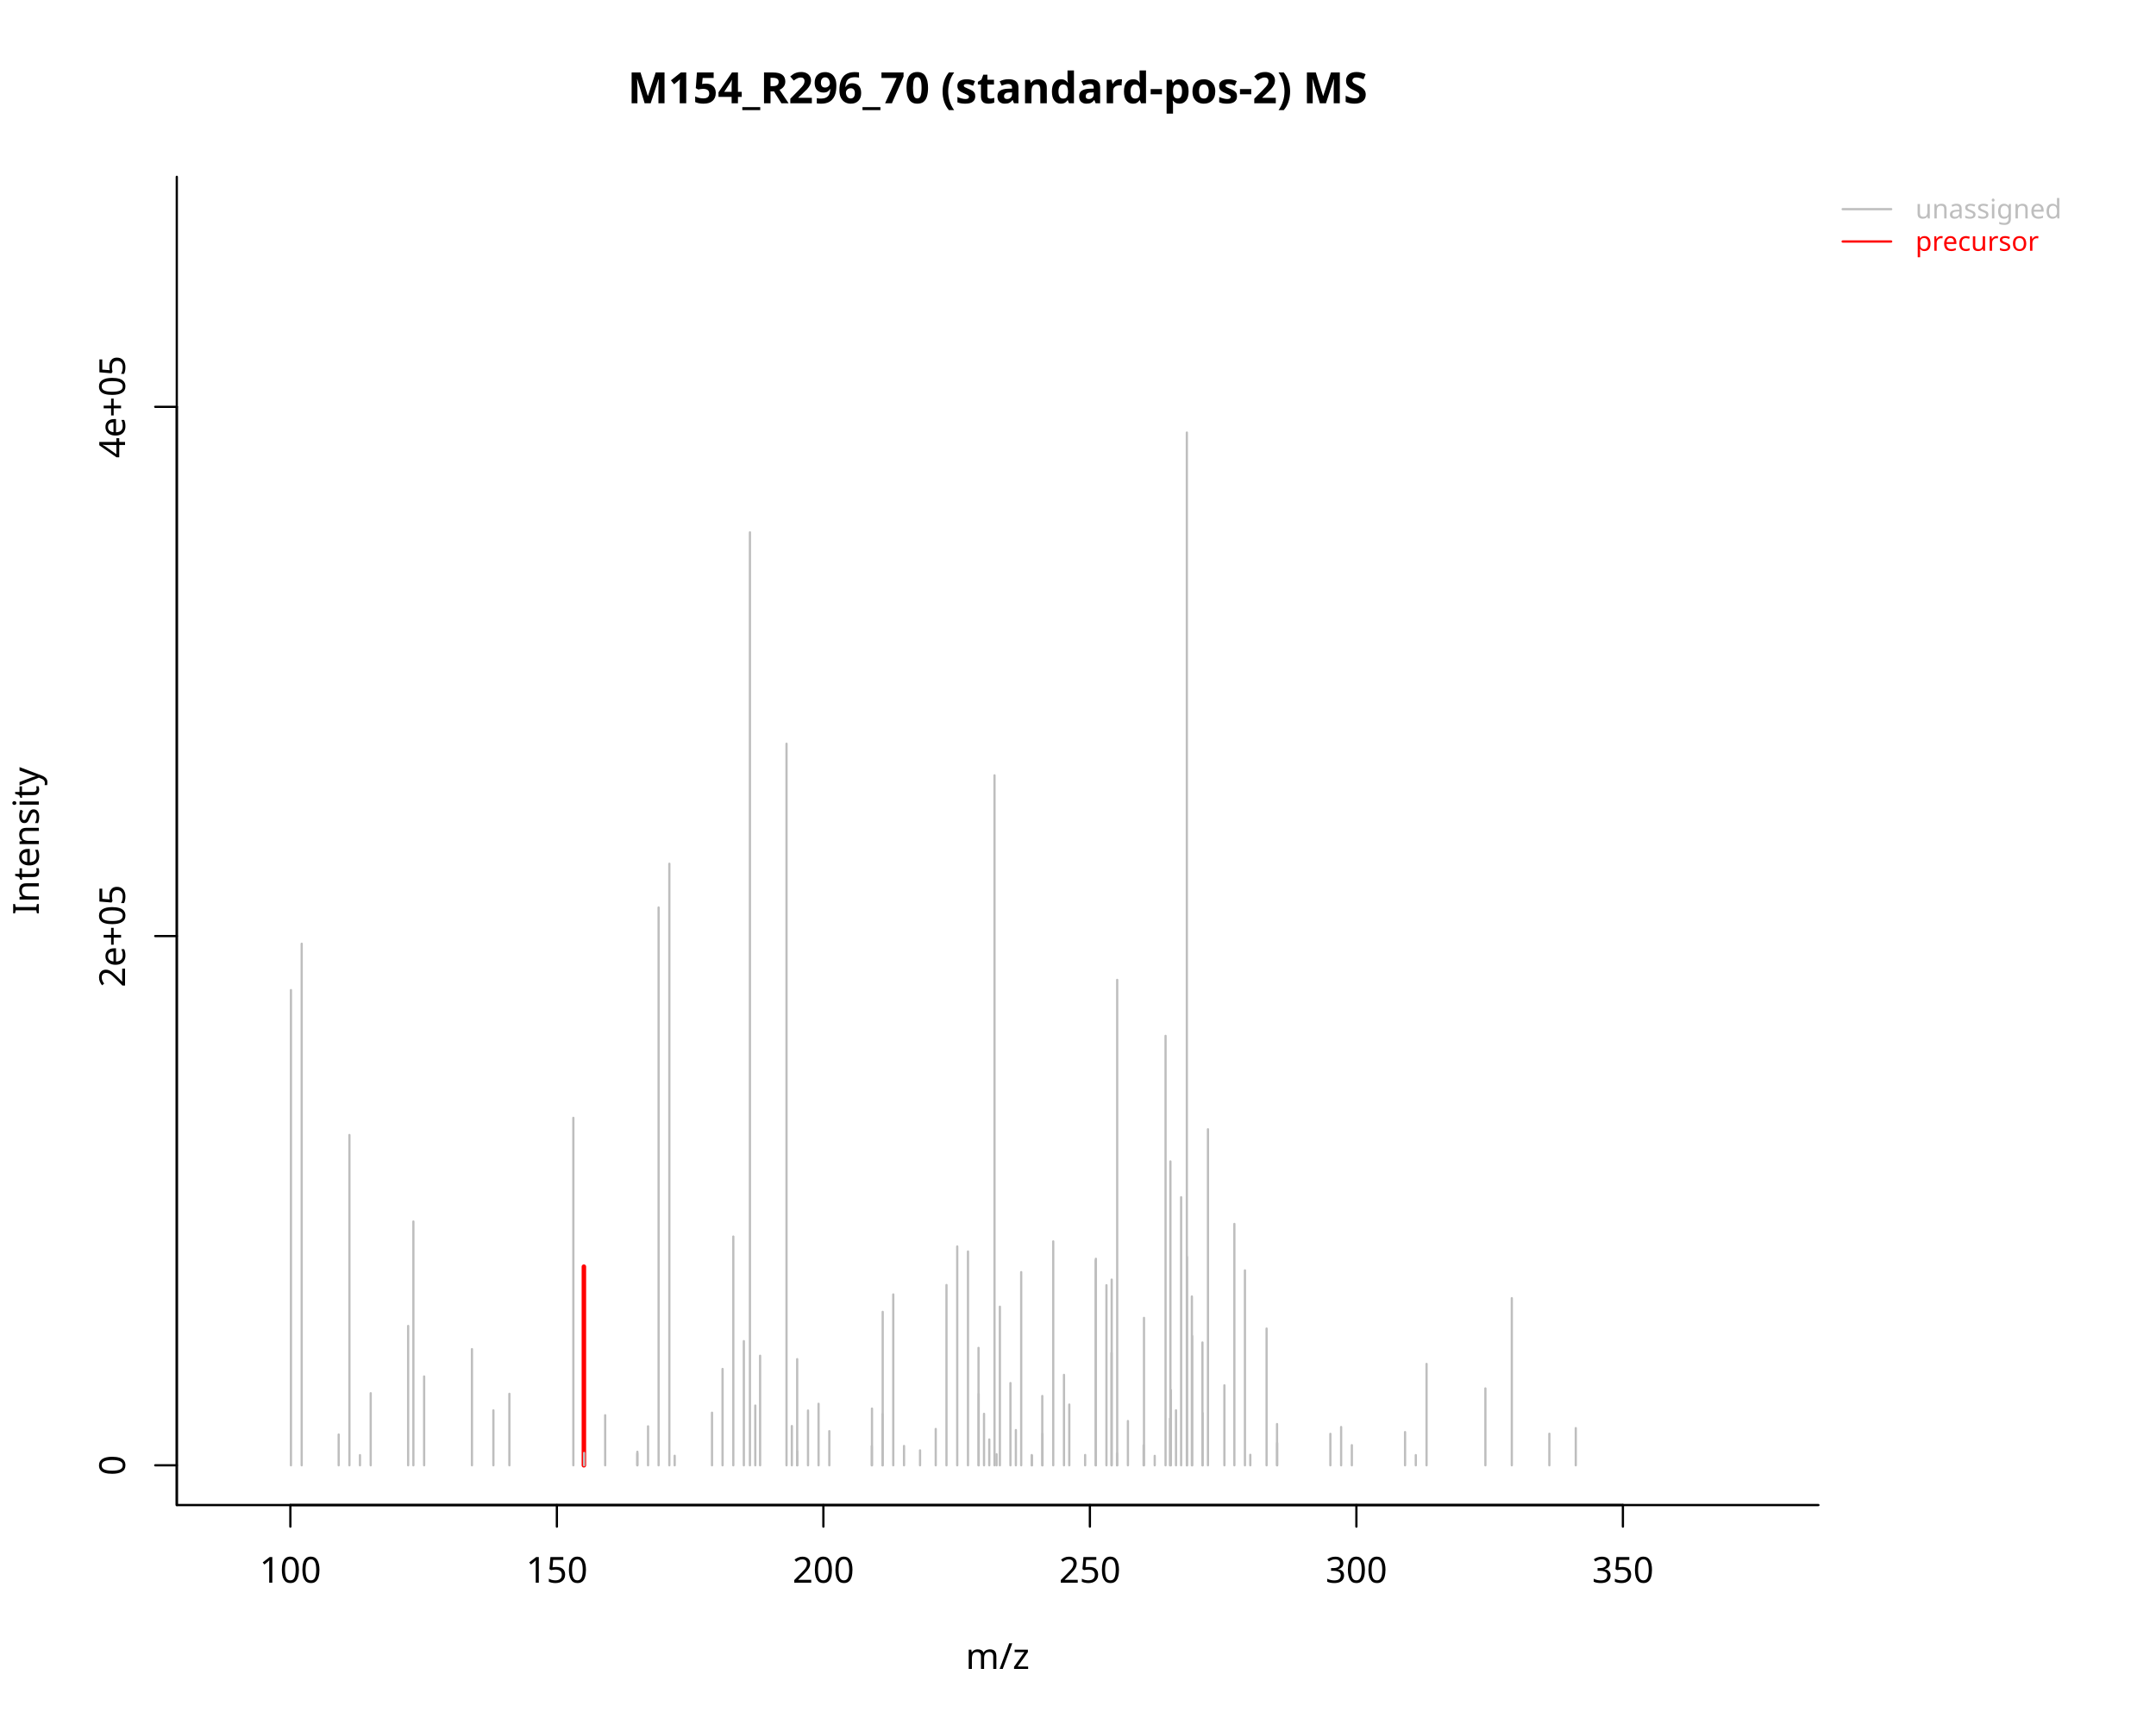
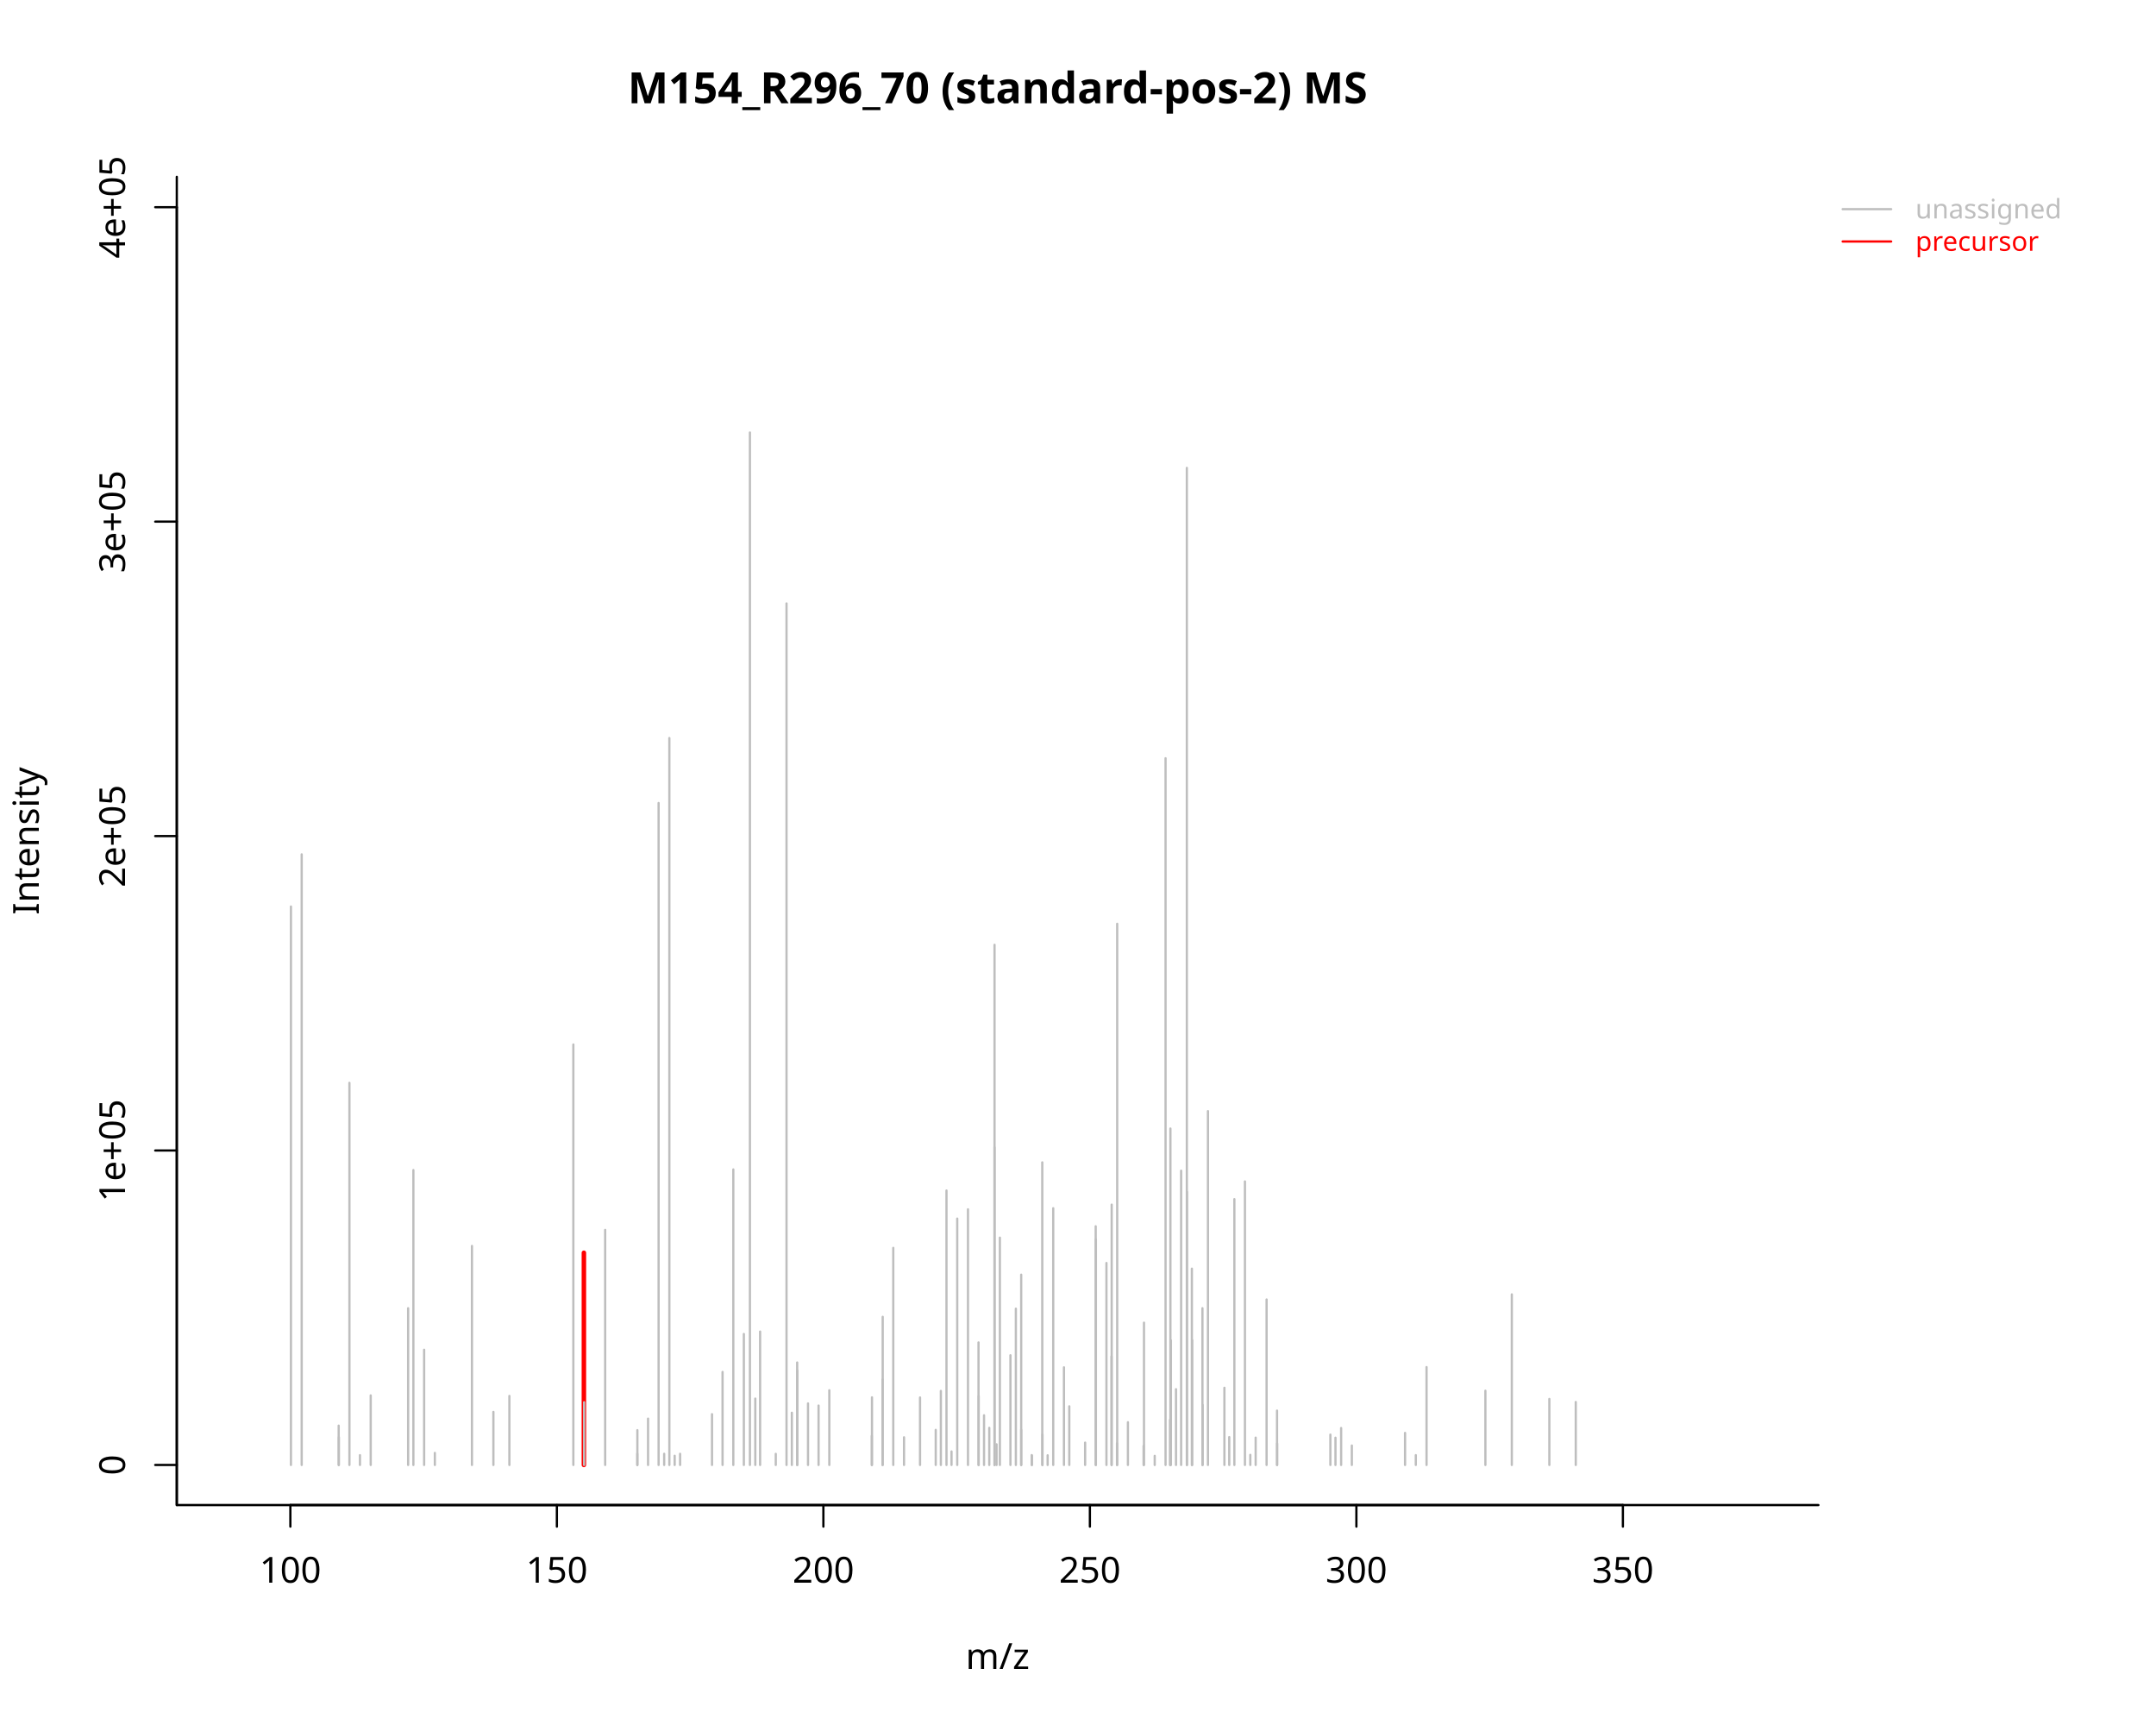
<svg xmlns="http://www.w3.org/2000/svg" class="svglite" data-engine-version="2.0" width="720.00pt" height="576.00pt" viewBox="0 0 720.00 576.00">
  <defs>
    <style type="text/css">
    .svglite line, .svglite polyline, .svglite polygon, .svglite path, .svglite rect, .svglite circle {
      fill: none;
      stroke: #000000;
      stroke-linecap: round;
      stroke-linejoin: round;
      stroke-miterlimit: 10.00;
    }
  </style>
  </defs>
  <rect width="100%" height="100%" style="stroke: none; fill: #FFFFFF;" />
  <defs>
    <clipPath id="cpMC4wMHw3MjAuMDB8MC4wMHw1NzYuMDA=">
      <rect x="0.00" y="0.00" width="720.00" height="576.00" />
    </clipPath>
  </defs>
  <g clip-path="url(#cpMC4wMHw3MjAuMDB8MC4wMHw1NzYuMDA=)">
    <line x1="96.97" y1="502.56" x2="541.97" y2="502.56" style="stroke-width: 0.75;" />
    <line x1="96.97" y1="502.56" x2="96.97" y2="509.76" style="stroke-width: 0.75;" />
    <line x1="185.97" y1="502.56" x2="185.97" y2="509.76" style="stroke-width: 0.75;" />
    <line x1="274.97" y1="502.56" x2="274.97" y2="509.76" style="stroke-width: 0.75;" />
    <line x1="363.97" y1="502.56" x2="363.97" y2="509.76" style="stroke-width: 0.75;" />
    <line x1="452.97" y1="502.56" x2="452.97" y2="509.76" style="stroke-width: 0.75;" />
    <line x1="541.97" y1="502.56" x2="541.97" y2="509.76" style="stroke-width: 0.75;" />
    <text x="96.97" y="528.48" text-anchor="middle" style="font-size: 12.00px; font-family: sans;" textLength="20.02px" lengthAdjust="spacingAndGlyphs">100</text>
    <text x="185.97" y="528.48" text-anchor="middle" style="font-size: 12.00px; font-family: sans;" textLength="20.02px" lengthAdjust="spacingAndGlyphs">150</text>
    <text x="274.97" y="528.48" text-anchor="middle" style="font-size: 12.00px; font-family: sans;" textLength="20.02px" lengthAdjust="spacingAndGlyphs">200</text>
    <text x="363.97" y="528.48" text-anchor="middle" style="font-size: 12.00px; font-family: sans;" textLength="20.02px" lengthAdjust="spacingAndGlyphs">250</text>
    <text x="452.97" y="528.48" text-anchor="middle" style="font-size: 12.00px; font-family: sans;" textLength="20.02px" lengthAdjust="spacingAndGlyphs">300</text>
    <text x="541.97" y="528.48" text-anchor="middle" style="font-size: 12.00px; font-family: sans;" textLength="20.02px" lengthAdjust="spacingAndGlyphs">350</text>
    <polyline points="59.04,59.04 59.04,502.56 607.26,502.56 " style="stroke-width: 0.75;" />
  </g>
  <defs>
    <clipPath id="cpMC4wMHw2MzcuNTB8MC4wMHw1NzYuMDA=">
      <rect x="0.00" y="0.00" width="637.50" height="576.00" />
    </clipPath>
  </defs>
  <g clip-path="url(#cpMC4wMHw2MzcuNTB8MC4wMHw1NzYuMDA=)">
    <text x="333.15" y="34.48" text-anchor="middle" style="font-size: 14.40px; font-weight: bold; font-family: sans;" textLength="238.57px" lengthAdjust="spacingAndGlyphs">M154_R296_70 (standard-pos-2) MS</text>
    <text x="333.15" y="557.28" text-anchor="middle" style="font-size: 12.00px; font-family: sans;" textLength="19.34px" lengthAdjust="spacingAndGlyphs">m/z</text>
    <text transform="translate(12.96,280.80) rotate(-90)" text-anchor="middle" style="font-size: 12.00px; font-family: sans;" textLength="44.70px" lengthAdjust="spacingAndGlyphs">Intensity</text>
  </g>
  <defs>
    <clipPath id="cpNTkuMDR8NjA3LjI2fDU5LjA0fDUwMi41Ng==">
      <rect x="59.04" y="59.04" width="548.22" height="443.52" />
    </clipPath>
  </defs>
  <g clip-path="url(#cpNTkuMDR8NjA3LjI2fDU5LjA0fDUwMi41Ng==)">
-     <line x1="97.16" y1="489.28" x2="97.16" y2="330.60" style="stroke-width: 0.75; stroke: #BEBEBE;" />
-     <line x1="100.75" y1="489.28" x2="100.75" y2="315.12" style="stroke-width: 0.75; stroke: #BEBEBE;" />
-     <line x1="113.10" y1="489.28" x2="113.10" y2="479.01" style="stroke-width: 0.75; stroke: #BEBEBE;" />
-     <line x1="116.69" y1="489.28" x2="116.69" y2="378.99" style="stroke-width: 0.75; stroke: #BEBEBE;" />
-     <line x1="120.21" y1="489.28" x2="120.21" y2="485.89" style="stroke-width: 0.75; stroke: #BEBEBE;" />
-     <line x1="123.80" y1="489.28" x2="123.80" y2="465.22" style="stroke-width: 0.75; stroke: #BEBEBE;" />
-     <line x1="136.30" y1="489.28" x2="136.30" y2="442.75" style="stroke-width: 0.75; stroke: #BEBEBE;" />
-     <line x1="138.05" y1="489.28" x2="138.05" y2="407.87" style="stroke-width: 0.75; stroke: #BEBEBE;" />
-     <line x1="141.64" y1="489.28" x2="141.64" y2="459.62" style="stroke-width: 0.75; stroke: #BEBEBE;" />
-     <line x1="157.61" y1="489.28" x2="157.61" y2="450.49" style="stroke-width: 0.75; stroke: #BEBEBE;" />
-     <line x1="164.77" y1="489.28" x2="164.77" y2="470.94" style="stroke-width: 0.75; stroke: #BEBEBE;" />
-     <line x1="170.11" y1="489.28" x2="170.11" y2="465.41" style="stroke-width: 0.75; stroke: #BEBEBE;" />
-     <line x1="191.47" y1="489.28" x2="191.47" y2="373.26" style="stroke-width: 0.75; stroke: #BEBEBE;" />
-     <line x1="194.99" y1="489.28" x2="194.99" y2="422.95" style="stroke-width: 1.50; stroke: #FF0000;" />
-     <line x1="195.06" y1="489.28" x2="195.06" y2="485.15" style="stroke-width: 0.75; stroke: #BEBEBE;" />
-     <line x1="202.10" y1="489.28" x2="202.10" y2="472.57" style="stroke-width: 0.75; stroke: #BEBEBE;" />
-     <line x1="212.83" y1="489.28" x2="212.83" y2="485.37" style="stroke-width: 0.75; stroke: #BEBEBE;" />
-     <line x1="212.85" y1="489.28" x2="212.85" y2="484.76" style="stroke-width: 0.75; stroke: #BEBEBE;" />
-     <line x1="216.42" y1="489.28" x2="216.42" y2="476.27" style="stroke-width: 0.75; stroke: #BEBEBE;" />
-     <line x1="219.94" y1="489.28" x2="219.94" y2="303.02" style="stroke-width: 0.75; stroke: #BEBEBE;" />
-     <line x1="223.53" y1="489.28" x2="223.53" y2="288.41" style="stroke-width: 0.75; stroke: #BEBEBE;" />
-     <line x1="225.31" y1="489.28" x2="225.31" y2="486.10" style="stroke-width: 0.75; stroke: #BEBEBE;" />
-     <line x1="237.78" y1="489.28" x2="237.78" y2="471.72" style="stroke-width: 0.75; stroke: #BEBEBE;" />
-     <line x1="241.30" y1="489.28" x2="241.30" y2="457.11" style="stroke-width: 0.75; stroke: #BEBEBE;" />
-     <line x1="244.89" y1="489.28" x2="244.89" y2="412.91" style="stroke-width: 0.75; stroke: #BEBEBE;" />
-     <line x1="248.41" y1="489.28" x2="248.41" y2="447.82" style="stroke-width: 0.75; stroke: #BEBEBE;" />
-     <line x1="250.44" y1="489.28" x2="250.44" y2="177.76" style="stroke-width: 0.75; stroke: #BEBEBE;" />
-     <line x1="252.23" y1="489.28" x2="252.23" y2="469.33" style="stroke-width: 0.75; stroke: #BEBEBE;" />
-     <line x1="253.84" y1="489.28" x2="253.84" y2="452.70" style="stroke-width: 0.75; stroke: #BEBEBE;" />
-     <line x1="262.66" y1="489.28" x2="262.66" y2="248.34" style="stroke-width: 0.75; stroke: #BEBEBE;" />
-     <line x1="264.44" y1="489.28" x2="264.44" y2="476.17" style="stroke-width: 0.75; stroke: #BEBEBE;" />
-     <line x1="266.22" y1="489.28" x2="266.22" y2="453.84" style="stroke-width: 0.75; stroke: #BEBEBE;" />
-     <line x1="266.24" y1="489.28" x2="266.24" y2="484.61" style="stroke-width: 0.75; stroke: #BEBEBE;" />
-     <line x1="269.84" y1="489.28" x2="269.84" y2="470.99" style="stroke-width: 0.75; stroke: #BEBEBE;" />
-     <line x1="273.36" y1="489.28" x2="273.36" y2="468.74" style="stroke-width: 0.75; stroke: #BEBEBE;" />
-     <line x1="276.95" y1="489.28" x2="276.95" y2="477.88" style="stroke-width: 0.75; stroke: #BEBEBE;" />
-     <line x1="291.13" y1="489.28" x2="291.13" y2="482.92" style="stroke-width: 0.75; stroke: #BEBEBE;" />
-     <line x1="291.20" y1="489.28" x2="291.20" y2="470.34" style="stroke-width: 0.75; stroke: #BEBEBE;" />
-     <line x1="294.72" y1="489.28" x2="294.72" y2="472.19" style="stroke-width: 0.75; stroke: #BEBEBE;" />
-     <line x1="294.78" y1="489.28" x2="294.78" y2="438.05" style="stroke-width: 0.75; stroke: #BEBEBE;" />
-     <line x1="298.31" y1="489.28" x2="298.31" y2="432.23" style="stroke-width: 0.75; stroke: #BEBEBE;" />
-     <line x1="301.90" y1="489.28" x2="301.90" y2="482.83" style="stroke-width: 0.75; stroke: #BEBEBE;" />
-     <line x1="307.25" y1="489.28" x2="307.25" y2="484.30" style="stroke-width: 0.75; stroke: #BEBEBE;" />
-     <line x1="312.49" y1="489.28" x2="312.49" y2="477.15" style="stroke-width: 0.75; stroke: #BEBEBE;" />
-     <line x1="316.08" y1="489.28" x2="316.08" y2="429.09" style="stroke-width: 0.75; stroke: #BEBEBE;" />
-     <line x1="319.67" y1="489.28" x2="319.67" y2="416.21" style="stroke-width: 0.75; stroke: #BEBEBE;" />
-     <line x1="323.26" y1="489.28" x2="323.26" y2="417.89" style="stroke-width: 0.75; stroke: #BEBEBE;" />
-     <line x1="326.78" y1="489.28" x2="326.78" y2="450.07" style="stroke-width: 0.75; stroke: #BEBEBE;" />
-     <line x1="326.84" y1="489.28" x2="326.84" y2="465.48" style="stroke-width: 0.75; stroke: #BEBEBE;" />
-     <line x1="328.62" y1="489.28" x2="328.62" y2="472.10" style="stroke-width: 0.75; stroke: #BEBEBE;" />
-     <line x1="330.37" y1="489.28" x2="330.37" y2="480.65" style="stroke-width: 0.75; stroke: #BEBEBE;" />
-     <line x1="332.12" y1="489.28" x2="332.12" y2="258.90" style="stroke-width: 0.75; stroke: #BEBEBE;" />
-     <line x1="332.80" y1="489.28" x2="332.80" y2="485.59" style="stroke-width: 0.75; stroke: #BEBEBE;" />
-     <line x1="333.91" y1="489.28" x2="333.91" y2="436.33" style="stroke-width: 0.75; stroke: #BEBEBE;" />
-     <line x1="337.44" y1="489.28" x2="337.44" y2="461.82" style="stroke-width: 0.75; stroke: #BEBEBE;" />
-     <line x1="339.25" y1="489.28" x2="339.25" y2="477.51" style="stroke-width: 0.75; stroke: #BEBEBE;" />
-     <line x1="341.03" y1="489.28" x2="341.03" y2="424.78" style="stroke-width: 0.75; stroke: #BEBEBE;" />
-     <line x1="344.55" y1="489.28" x2="344.55" y2="485.86" style="stroke-width: 0.75; stroke: #BEBEBE;" />
-     <line x1="344.62" y1="489.28" x2="344.62" y2="486.11" style="stroke-width: 0.75; stroke: #BEBEBE;" />
-     <line x1="348.07" y1="489.28" x2="348.07" y2="466.14" style="stroke-width: 0.75; stroke: #BEBEBE;" />
-     <line x1="348.14" y1="489.28" x2="348.14" y2="478.77" style="stroke-width: 0.75; stroke: #BEBEBE;" />
-     <line x1="351.73" y1="489.28" x2="351.73" y2="414.52" style="stroke-width: 0.75; stroke: #BEBEBE;" />
-     <line x1="355.32" y1="489.28" x2="355.32" y2="459.09" style="stroke-width: 0.75; stroke: #BEBEBE;" />
-     <line x1="357.09" y1="489.28" x2="357.09" y2="469.00" style="stroke-width: 0.75; stroke: #BEBEBE;" />
-     <line x1="362.38" y1="489.28" x2="362.38" y2="485.84" style="stroke-width: 0.75; stroke: #BEBEBE;" />
-     <line x1="365.91" y1="489.28" x2="365.91" y2="420.86" style="stroke-width: 0.75; stroke: #BEBEBE;" />
-     <line x1="365.97" y1="489.28" x2="365.97" y2="420.32" style="stroke-width: 0.75; stroke: #BEBEBE;" />
-     <line x1="369.50" y1="489.28" x2="369.50" y2="429.14" style="stroke-width: 0.75; stroke: #BEBEBE;" />
-     <line x1="371.20" y1="489.28" x2="371.20" y2="451.77" style="stroke-width: 0.75; stroke: #BEBEBE;" />
-     <line x1="371.25" y1="489.28" x2="371.25" y2="427.28" style="stroke-width: 0.75; stroke: #BEBEBE;" />
-     <line x1="373.03" y1="489.28" x2="373.03" y2="485.27" style="stroke-width: 0.75; stroke: #BEBEBE;" />
-     <line x1="373.09" y1="489.28" x2="373.09" y2="327.20" style="stroke-width: 0.75; stroke: #BEBEBE;" />
-     <line x1="376.67" y1="489.28" x2="376.67" y2="474.50" style="stroke-width: 0.75; stroke: #BEBEBE;" />
-     <line x1="381.91" y1="489.28" x2="381.91" y2="482.62" style="stroke-width: 0.75; stroke: #BEBEBE;" />
-     <line x1="382.04" y1="489.28" x2="382.04" y2="440.06" style="stroke-width: 0.75; stroke: #BEBEBE;" />
-     <line x1="385.62" y1="489.28" x2="385.62" y2="486.13" style="stroke-width: 0.75; stroke: #BEBEBE;" />
-     <line x1="389.24" y1="489.28" x2="389.24" y2="345.89" style="stroke-width: 0.75; stroke: #BEBEBE;" />
-     <line x1="390.74" y1="489.28" x2="390.74" y2="473.71" style="stroke-width: 0.75; stroke: #BEBEBE;" />
-     <line x1="390.86" y1="489.28" x2="390.86" y2="387.82" style="stroke-width: 0.75; stroke: #BEBEBE;" />
-     <line x1="391.02" y1="489.28" x2="391.02" y2="464.19" style="stroke-width: 0.75; stroke: #BEBEBE;" />
-     <line x1="392.73" y1="489.28" x2="392.73" y2="470.92" style="stroke-width: 0.75; stroke: #BEBEBE;" />
-     <line x1="394.44" y1="489.28" x2="394.44" y2="399.77" style="stroke-width: 0.75; stroke: #BEBEBE;" />
-     <line x1="396.35" y1="489.28" x2="396.35" y2="144.44" style="stroke-width: 0.75; stroke: #BEBEBE;" />
-     <line x1="396.40" y1="489.28" x2="396.40" y2="419.74" style="stroke-width: 0.75; stroke: #BEBEBE;" />
-     <line x1="398.03" y1="489.28" x2="398.03" y2="432.91" style="stroke-width: 0.75; stroke: #BEBEBE;" />
-     <line x1="398.14" y1="489.28" x2="398.14" y2="446.12" style="stroke-width: 0.75; stroke: #BEBEBE;" />
-     <line x1="401.56" y1="489.28" x2="401.56" y2="448.27" style="stroke-width: 0.75; stroke: #BEBEBE;" />
-     <line x1="401.62" y1="489.28" x2="401.62" y2="471.88" style="stroke-width: 0.75; stroke: #BEBEBE;" />
-     <line x1="403.40" y1="489.28" x2="403.40" y2="377.08" style="stroke-width: 0.75; stroke: #BEBEBE;" />
-     <line x1="408.89" y1="489.28" x2="408.89" y2="462.58" style="stroke-width: 0.75; stroke: #BEBEBE;" />
-     <line x1="412.22" y1="489.28" x2="412.22" y2="408.69" style="stroke-width: 0.75; stroke: #BEBEBE;" />
-     <line x1="415.75" y1="489.28" x2="415.75" y2="424.20" style="stroke-width: 0.75; stroke: #BEBEBE;" />
-     <line x1="417.54" y1="489.28" x2="417.54" y2="485.78" style="stroke-width: 0.75; stroke: #BEBEBE;" />
-     <line x1="422.98" y1="489.28" x2="422.98" y2="443.62" style="stroke-width: 0.75; stroke: #BEBEBE;" />
-     <line x1="426.47" y1="489.28" x2="426.47" y2="475.51" style="stroke-width: 0.75; stroke: #BEBEBE;" />
-     <line x1="426.51" y1="489.28" x2="426.51" y2="481.86" style="stroke-width: 0.75; stroke: #BEBEBE;" />
-     <line x1="444.28" y1="489.28" x2="444.28" y2="478.78" style="stroke-width: 0.75; stroke: #BEBEBE;" />
-     <line x1="447.87" y1="489.28" x2="447.87" y2="476.50" style="stroke-width: 0.75; stroke: #BEBEBE;" />
-     <line x1="451.45" y1="489.28" x2="451.45" y2="482.56" style="stroke-width: 0.75; stroke: #BEBEBE;" />
-     <line x1="469.22" y1="489.28" x2="469.22" y2="478.19" style="stroke-width: 0.75; stroke: #BEBEBE;" />
-     <line x1="472.81" y1="489.28" x2="472.81" y2="485.88" style="stroke-width: 0.75; stroke: #BEBEBE;" />
-     <line x1="476.40" y1="489.28" x2="476.40" y2="455.43" style="stroke-width: 0.75; stroke: #BEBEBE;" />
-     <line x1="496.05" y1="489.28" x2="496.05" y2="463.61" style="stroke-width: 0.75; stroke: #BEBEBE;" />
-     <line x1="504.87" y1="489.28" x2="504.87" y2="433.47" style="stroke-width: 0.75; stroke: #BEBEBE;" />
-     <line x1="517.41" y1="489.28" x2="517.41" y2="478.74" style="stroke-width: 0.75; stroke: #BEBEBE;" />
-     <line x1="526.23" y1="489.28" x2="526.23" y2="476.87" style="stroke-width: 0.75; stroke: #BEBEBE;" />
+     <line x1="97.16" y1="489.17" x2="97.16" y2="302.70" style="stroke-width: 0.75; stroke: #BEBEBE;" />
+     <line x1="100.75" y1="489.17" x2="100.75" y2="285.28" style="stroke-width: 0.75; stroke: #BEBEBE;" />
+     <line x1="113.10" y1="489.17" x2="113.10" y2="476.04" style="stroke-width: 0.75; stroke: #BEBEBE;" />
+     <line x1="113.17" y1="489.17" x2="113.17" y2="479.88" style="stroke-width: 0.75; stroke: #BEBEBE;" />
+     <line x1="116.69" y1="489.17" x2="116.69" y2="361.57" style="stroke-width: 0.75; stroke: #BEBEBE;" />
+     <line x1="120.21" y1="489.17" x2="120.21" y2="485.90" style="stroke-width: 0.75; stroke: #BEBEBE;" />
+     <line x1="123.80" y1="489.17" x2="123.80" y2="465.94" style="stroke-width: 0.75; stroke: #BEBEBE;" />
+     <line x1="136.30" y1="489.17" x2="136.30" y2="436.83" style="stroke-width: 0.75; stroke: #BEBEBE;" />
+     <line x1="138.05" y1="489.17" x2="138.05" y2="390.70" style="stroke-width: 0.75; stroke: #BEBEBE;" />
+     <line x1="141.64" y1="489.17" x2="141.64" y2="450.70" style="stroke-width: 0.75; stroke: #BEBEBE;" />
+     <line x1="145.22" y1="489.17" x2="145.22" y2="485.15" style="stroke-width: 0.75; stroke: #BEBEBE;" />
+     <line x1="157.61" y1="489.17" x2="157.61" y2="416.04" style="stroke-width: 0.75; stroke: #BEBEBE;" />
+     <line x1="164.77" y1="489.17" x2="164.77" y2="471.46" style="stroke-width: 0.75; stroke: #BEBEBE;" />
+     <line x1="170.11" y1="489.17" x2="170.11" y2="466.12" style="stroke-width: 0.75; stroke: #BEBEBE;" />
+     <line x1="191.47" y1="489.17" x2="191.47" y2="348.76" style="stroke-width: 0.75; stroke: #BEBEBE;" />
+     <line x1="194.99" y1="489.17" x2="194.99" y2="418.31" style="stroke-width: 1.50; stroke: #FF0000;" />
+     <line x1="195.06" y1="489.17" x2="195.06" y2="468.21" style="stroke-width: 0.75; stroke: #BEBEBE;" />
+     <line x1="202.10" y1="489.17" x2="202.10" y2="410.68" style="stroke-width: 0.75; stroke: #BEBEBE;" />
+     <line x1="212.83" y1="489.17" x2="212.83" y2="485.40" style="stroke-width: 0.75; stroke: #BEBEBE;" />
+     <line x1="212.85" y1="489.17" x2="212.85" y2="477.55" style="stroke-width: 0.75; stroke: #BEBEBE;" />
+     <line x1="216.42" y1="489.17" x2="216.42" y2="473.70" style="stroke-width: 0.75; stroke: #BEBEBE;" />
+     <line x1="219.94" y1="489.17" x2="219.94" y2="268.13" style="stroke-width: 0.75; stroke: #BEBEBE;" />
+     <line x1="221.80" y1="489.17" x2="221.80" y2="485.44" style="stroke-width: 0.75; stroke: #BEBEBE;" />
+     <line x1="223.53" y1="489.17" x2="223.53" y2="246.44" style="stroke-width: 0.75; stroke: #BEBEBE;" />
+     <line x1="225.31" y1="489.17" x2="225.31" y2="486.10" style="stroke-width: 0.75; stroke: #BEBEBE;" />
+     <line x1="227.12" y1="489.17" x2="227.12" y2="485.44" style="stroke-width: 0.75; stroke: #BEBEBE;" />
+     <line x1="237.78" y1="489.17" x2="237.78" y2="472.21" style="stroke-width: 0.75; stroke: #BEBEBE;" />
+     <line x1="241.30" y1="489.17" x2="241.30" y2="458.11" style="stroke-width: 0.75; stroke: #BEBEBE;" />
+     <line x1="244.89" y1="489.17" x2="244.89" y2="390.49" style="stroke-width: 0.75; stroke: #BEBEBE;" />
+     <line x1="248.41" y1="489.17" x2="248.41" y2="445.43" style="stroke-width: 0.75; stroke: #BEBEBE;" />
+     <line x1="250.44" y1="489.17" x2="250.44" y2="144.42" style="stroke-width: 0.75; stroke: #BEBEBE;" />
+     <line x1="252.23" y1="489.17" x2="252.23" y2="467.01" style="stroke-width: 0.75; stroke: #BEBEBE;" />
+     <line x1="253.84" y1="489.17" x2="253.84" y2="444.63" style="stroke-width: 0.75; stroke: #BEBEBE;" />
+     <line x1="259.07" y1="489.17" x2="259.07" y2="485.46" style="stroke-width: 0.75; stroke: #BEBEBE;" />
+     <line x1="262.66" y1="489.17" x2="262.66" y2="201.50" style="stroke-width: 0.75; stroke: #BEBEBE;" />
+     <line x1="264.44" y1="489.17" x2="264.44" y2="471.73" style="stroke-width: 0.75; stroke: #BEBEBE;" />
+     <line x1="266.22" y1="489.17" x2="266.22" y2="454.96" style="stroke-width: 0.75; stroke: #BEBEBE;" />
+     <line x1="266.25" y1="489.17" x2="266.25" y2="457.67" style="stroke-width: 0.75; stroke: #BEBEBE;" />
+     <line x1="269.84" y1="489.17" x2="269.84" y2="468.62" style="stroke-width: 0.75; stroke: #BEBEBE;" />
+     <line x1="273.36" y1="489.17" x2="273.36" y2="469.34" style="stroke-width: 0.75; stroke: #BEBEBE;" />
+     <line x1="276.95" y1="489.17" x2="276.95" y2="464.22" style="stroke-width: 0.75; stroke: #BEBEBE;" />
+     <line x1="291.13" y1="489.17" x2="291.13" y2="479.47" style="stroke-width: 0.75; stroke: #BEBEBE;" />
+     <line x1="291.20" y1="489.17" x2="291.20" y2="466.59" style="stroke-width: 0.75; stroke: #BEBEBE;" />
+     <line x1="294.72" y1="489.17" x2="294.72" y2="460.65" style="stroke-width: 0.75; stroke: #BEBEBE;" />
+     <line x1="294.78" y1="489.17" x2="294.78" y2="439.71" style="stroke-width: 0.75; stroke: #BEBEBE;" />
+     <line x1="298.31" y1="489.17" x2="298.31" y2="416.68" style="stroke-width: 0.75; stroke: #BEBEBE;" />
+     <line x1="301.90" y1="489.17" x2="301.90" y2="479.94" style="stroke-width: 0.75; stroke: #BEBEBE;" />
+     <line x1="307.25" y1="489.17" x2="307.25" y2="466.63" style="stroke-width: 0.75; stroke: #BEBEBE;" />
+     <line x1="312.49" y1="489.17" x2="312.49" y2="477.46" style="stroke-width: 0.75; stroke: #BEBEBE;" />
+     <line x1="314.20" y1="489.17" x2="314.20" y2="464.45" style="stroke-width: 0.75; stroke: #BEBEBE;" />
+     <line x1="316.08" y1="489.17" x2="316.08" y2="397.53" style="stroke-width: 0.75; stroke: #BEBEBE;" />
+     <line x1="317.76" y1="489.17" x2="317.76" y2="484.65" style="stroke-width: 0.75; stroke: #BEBEBE;" />
+     <line x1="319.67" y1="489.17" x2="319.67" y2="406.90" style="stroke-width: 0.75; stroke: #BEBEBE;" />
+     <line x1="323.26" y1="489.17" x2="323.26" y2="403.80" style="stroke-width: 0.75; stroke: #BEBEBE;" />
+     <line x1="326.78" y1="489.17" x2="326.78" y2="448.26" style="stroke-width: 0.75; stroke: #BEBEBE;" />
+     <line x1="326.84" y1="489.17" x2="326.84" y2="466.19" style="stroke-width: 0.75; stroke: #BEBEBE;" />
+     <line x1="328.62" y1="489.17" x2="328.62" y2="472.58" style="stroke-width: 0.75; stroke: #BEBEBE;" />
+     <line x1="330.37" y1="489.17" x2="330.37" y2="476.78" style="stroke-width: 0.75; stroke: #BEBEBE;" />
+     <line x1="332.12" y1="489.17" x2="332.12" y2="383.11" style="stroke-width: 0.75; stroke: #BEBEBE;" />
+     <line x1="332.13" y1="489.17" x2="332.13" y2="315.48" style="stroke-width: 0.75; stroke: #BEBEBE;" />
+     <line x1="332.80" y1="489.17" x2="332.80" y2="482.28" style="stroke-width: 0.75; stroke: #BEBEBE;" />
+     <line x1="333.91" y1="489.17" x2="333.91" y2="413.27" style="stroke-width: 0.75; stroke: #BEBEBE;" />
+     <line x1="337.44" y1="489.17" x2="337.44" y2="452.54" style="stroke-width: 0.75; stroke: #BEBEBE;" />
+     <line x1="339.25" y1="489.17" x2="339.25" y2="436.98" style="stroke-width: 0.75; stroke: #BEBEBE;" />
+     <line x1="341.03" y1="489.17" x2="341.03" y2="425.63" style="stroke-width: 0.75; stroke: #BEBEBE;" />
+     <line x1="341.03" y1="489.17" x2="341.03" y2="477.42" style="stroke-width: 0.75; stroke: #BEBEBE;" />
+     <line x1="344.55" y1="489.17" x2="344.55" y2="485.87" style="stroke-width: 0.75; stroke: #BEBEBE;" />
+     <line x1="344.62" y1="489.17" x2="344.62" y2="486.11" style="stroke-width: 0.75; stroke: #BEBEBE;" />
+     <line x1="348.07" y1="489.17" x2="348.07" y2="388.13" style="stroke-width: 0.75; stroke: #BEBEBE;" />
+     <line x1="348.14" y1="489.17" x2="348.14" y2="479.03" style="stroke-width: 0.75; stroke: #BEBEBE;" />
+     <line x1="349.86" y1="489.17" x2="349.86" y2="485.94" style="stroke-width: 0.75; stroke: #BEBEBE;" />
+     <line x1="351.73" y1="489.17" x2="351.73" y2="403.44" style="stroke-width: 0.75; stroke: #BEBEBE;" />
+     <line x1="355.31" y1="489.17" x2="355.31" y2="456.57" style="stroke-width: 0.75; stroke: #BEBEBE;" />
+     <line x1="357.09" y1="489.17" x2="357.09" y2="469.59" style="stroke-width: 0.75; stroke: #BEBEBE;" />
+     <line x1="362.38" y1="489.17" x2="362.38" y2="481.71" style="stroke-width: 0.75; stroke: #BEBEBE;" />
+     <line x1="365.91" y1="489.17" x2="365.91" y2="409.47" style="stroke-width: 0.75; stroke: #BEBEBE;" />
+     <line x1="365.97" y1="489.17" x2="365.97" y2="413.83" style="stroke-width: 0.75; stroke: #BEBEBE;" />
+     <line x1="369.50" y1="489.17" x2="369.50" y2="421.73" style="stroke-width: 0.75; stroke: #BEBEBE;" />
+     <line x1="371.20" y1="489.17" x2="371.20" y2="452.96" style="stroke-width: 0.75; stroke: #BEBEBE;" />
+     <line x1="371.25" y1="489.17" x2="371.25" y2="402.25" style="stroke-width: 0.75; stroke: #BEBEBE;" />
+     <line x1="373.03" y1="489.17" x2="373.03" y2="481.96" style="stroke-width: 0.75; stroke: #BEBEBE;" />
+     <line x1="373.09" y1="489.17" x2="373.09" y2="308.47" style="stroke-width: 0.75; stroke: #BEBEBE;" />
+     <line x1="376.67" y1="489.17" x2="376.67" y2="474.90" style="stroke-width: 0.75; stroke: #BEBEBE;" />
+     <line x1="381.91" y1="489.17" x2="381.91" y2="482.74" style="stroke-width: 0.75; stroke: #BEBEBE;" />
+     <line x1="382.04" y1="489.17" x2="382.04" y2="441.66" style="stroke-width: 0.75; stroke: #BEBEBE;" />
+     <line x1="385.62" y1="489.17" x2="385.62" y2="486.13" style="stroke-width: 0.75; stroke: #BEBEBE;" />
+     <line x1="389.24" y1="489.17" x2="389.24" y2="253.19" style="stroke-width: 0.75; stroke: #BEBEBE;" />
+     <line x1="390.74" y1="489.17" x2="390.74" y2="474.14" style="stroke-width: 0.75; stroke: #BEBEBE;" />
+     <line x1="390.86" y1="489.17" x2="390.86" y2="376.83" style="stroke-width: 0.75; stroke: #BEBEBE;" />
+     <line x1="391.02" y1="489.17" x2="391.02" y2="447.58" style="stroke-width: 0.75; stroke: #BEBEBE;" />
+     <line x1="392.73" y1="489.17" x2="392.73" y2="463.87" style="stroke-width: 0.75; stroke: #BEBEBE;" />
+     <line x1="394.44" y1="489.17" x2="394.44" y2="390.91" style="stroke-width: 0.75; stroke: #BEBEBE;" />
+     <line x1="396.35" y1="489.17" x2="396.35" y2="156.23" style="stroke-width: 0.75; stroke: #BEBEBE;" />
+     <line x1="396.40" y1="489.17" x2="396.40" y2="397.99" style="stroke-width: 0.75; stroke: #BEBEBE;" />
+     <line x1="398.03" y1="489.17" x2="398.03" y2="423.62" style="stroke-width: 0.75; stroke: #BEBEBE;" />
+     <line x1="398.14" y1="489.17" x2="398.14" y2="447.50" style="stroke-width: 0.75; stroke: #BEBEBE;" />
+     <line x1="401.56" y1="489.17" x2="401.56" y2="436.83" style="stroke-width: 0.75; stroke: #BEBEBE;" />
+     <line x1="401.62" y1="489.17" x2="401.62" y2="469.11" style="stroke-width: 0.75; stroke: #BEBEBE;" />
+     <line x1="403.40" y1="489.17" x2="403.40" y2="371.03" style="stroke-width: 0.75; stroke: #BEBEBE;" />
+     <line x1="408.89" y1="489.17" x2="408.89" y2="463.40" style="stroke-width: 0.75; stroke: #BEBEBE;" />
+     <line x1="410.51" y1="489.17" x2="410.51" y2="479.87" style="stroke-width: 0.75; stroke: #BEBEBE;" />
+     <line x1="412.22" y1="489.17" x2="412.22" y2="400.41" style="stroke-width: 0.75; stroke: #BEBEBE;" />
+     <line x1="415.75" y1="489.17" x2="415.75" y2="394.50" style="stroke-width: 0.75; stroke: #BEBEBE;" />
+     <line x1="417.54" y1="489.17" x2="417.54" y2="485.79" style="stroke-width: 0.75; stroke: #BEBEBE;" />
+     <line x1="419.33" y1="489.17" x2="419.33" y2="480.04" style="stroke-width: 0.75; stroke: #BEBEBE;" />
+     <line x1="422.98" y1="489.17" x2="422.98" y2="433.92" style="stroke-width: 0.75; stroke: #BEBEBE;" />
+     <line x1="426.47" y1="489.17" x2="426.47" y2="471.02" style="stroke-width: 0.75; stroke: #BEBEBE;" />
+     <line x1="426.51" y1="489.17" x2="426.51" y2="482.01" style="stroke-width: 0.75; stroke: #BEBEBE;" />
+     <line x1="444.28" y1="489.17" x2="444.28" y2="479.04" style="stroke-width: 0.75; stroke: #BEBEBE;" />
+     <line x1="445.98" y1="489.17" x2="445.98" y2="480.07" style="stroke-width: 0.75; stroke: #BEBEBE;" />
+     <line x1="447.87" y1="489.17" x2="447.87" y2="476.83" style="stroke-width: 0.75; stroke: #BEBEBE;" />
+     <line x1="451.45" y1="489.17" x2="451.45" y2="482.68" style="stroke-width: 0.75; stroke: #BEBEBE;" />
+     <line x1="469.22" y1="489.17" x2="469.22" y2="478.47" style="stroke-width: 0.75; stroke: #BEBEBE;" />
+     <line x1="472.81" y1="489.17" x2="472.81" y2="485.89" style="stroke-width: 0.75; stroke: #BEBEBE;" />
+     <line x1="476.40" y1="489.17" x2="476.40" y2="456.49" style="stroke-width: 0.75; stroke: #BEBEBE;" />
+     <line x1="496.05" y1="489.17" x2="496.05" y2="464.38" style="stroke-width: 0.75; stroke: #BEBEBE;" />
+     <line x1="504.87" y1="489.17" x2="504.87" y2="432.21" style="stroke-width: 0.75; stroke: #BEBEBE;" />
+     <line x1="517.41" y1="489.17" x2="517.41" y2="467.13" style="stroke-width: 0.75; stroke: #BEBEBE;" />
+     <line x1="526.23" y1="489.17" x2="526.23" y2="468.15" style="stroke-width: 0.75; stroke: #BEBEBE;" />
  </g>
  <g clip-path="url(#cpMC4wMHw3MjAuMDB8MC4wMHw1NzYuMDA=)">
-     <line x1="59.04" y1="502.56" x2="59.04" y2="135.84" style="stroke-width: 0.75;" />
-     <line x1="59.04" y1="489.28" x2="51.84" y2="489.28" style="stroke-width: 0.75;" />
-     <line x1="59.04" y1="312.56" x2="51.84" y2="312.56" style="stroke-width: 0.75;" />
-     <line x1="59.04" y1="135.84" x2="51.84" y2="135.84" style="stroke-width: 0.75;" />
-     <text transform="translate(41.76,489.28) rotate(-90)" text-anchor="middle" style="font-size: 12.00px; font-family: sans;" textLength="6.67px" lengthAdjust="spacingAndGlyphs">0</text>
-     <text transform="translate(41.76,312.56) rotate(-90)" text-anchor="middle" style="font-size: 12.00px; font-family: sans;" textLength="33.71px" lengthAdjust="spacingAndGlyphs">2e+05</text>
-     <text transform="translate(41.76,135.84) rotate(-90)" text-anchor="middle" style="font-size: 12.00px; font-family: sans;" textLength="33.71px" lengthAdjust="spacingAndGlyphs">4e+05</text>
+     <line x1="59.04" y1="502.56" x2="59.04" y2="69.18" style="stroke-width: 0.75;" />
+     <line x1="59.04" y1="489.17" x2="51.84" y2="489.17" style="stroke-width: 0.75;" />
+     <line x1="59.04" y1="384.17" x2="51.84" y2="384.17" style="stroke-width: 0.75;" />
+     <line x1="59.04" y1="279.18" x2="51.84" y2="279.18" style="stroke-width: 0.75;" />
+     <line x1="59.04" y1="174.18" x2="51.84" y2="174.18" style="stroke-width: 0.75;" />
+     <line x1="59.04" y1="69.18" x2="51.84" y2="69.18" style="stroke-width: 0.75;" />
+     <text transform="translate(41.76,489.17) rotate(-90)" text-anchor="middle" style="font-size: 12.00px; font-family: sans;" textLength="6.67px" lengthAdjust="spacingAndGlyphs">0</text>
+     <text transform="translate(41.76,384.17) rotate(-90)" text-anchor="middle" style="font-size: 12.00px; font-family: sans;" textLength="33.71px" lengthAdjust="spacingAndGlyphs">1e+05</text>
+     <text transform="translate(41.76,279.18) rotate(-90)" text-anchor="middle" style="font-size: 12.00px; font-family: sans;" textLength="33.71px" lengthAdjust="spacingAndGlyphs">2e+05</text>
+     <text transform="translate(41.76,174.18) rotate(-90)" text-anchor="middle" style="font-size: 12.00px; font-family: sans;" textLength="33.71px" lengthAdjust="spacingAndGlyphs">3e+05</text>
+     <text transform="translate(41.76,69.18) rotate(-90)" text-anchor="middle" style="font-size: 12.00px; font-family: sans;" textLength="33.71px" lengthAdjust="spacingAndGlyphs">4e+05</text>
    <line x1="615.36" y1="69.84" x2="631.56" y2="69.84" style="stroke-width: 0.75; stroke: #BEBEBE;" />
    <line x1="615.36" y1="80.64" x2="631.56" y2="80.64" style="stroke-width: 0.75; stroke: #FF0000;" />
    <text x="639.66" y="72.94" style="font-size: 9.00px; fill: #BEBEBE; font-family: sans;" textLength="46.05px" lengthAdjust="spacingAndGlyphs">unassigned</text>
    <text x="639.66" y="83.74" style="font-size: 9.00px; fill: #FF0000; font-family: sans;" textLength="38.02px" lengthAdjust="spacingAndGlyphs">precursor</text>
  </g>
</svg>
